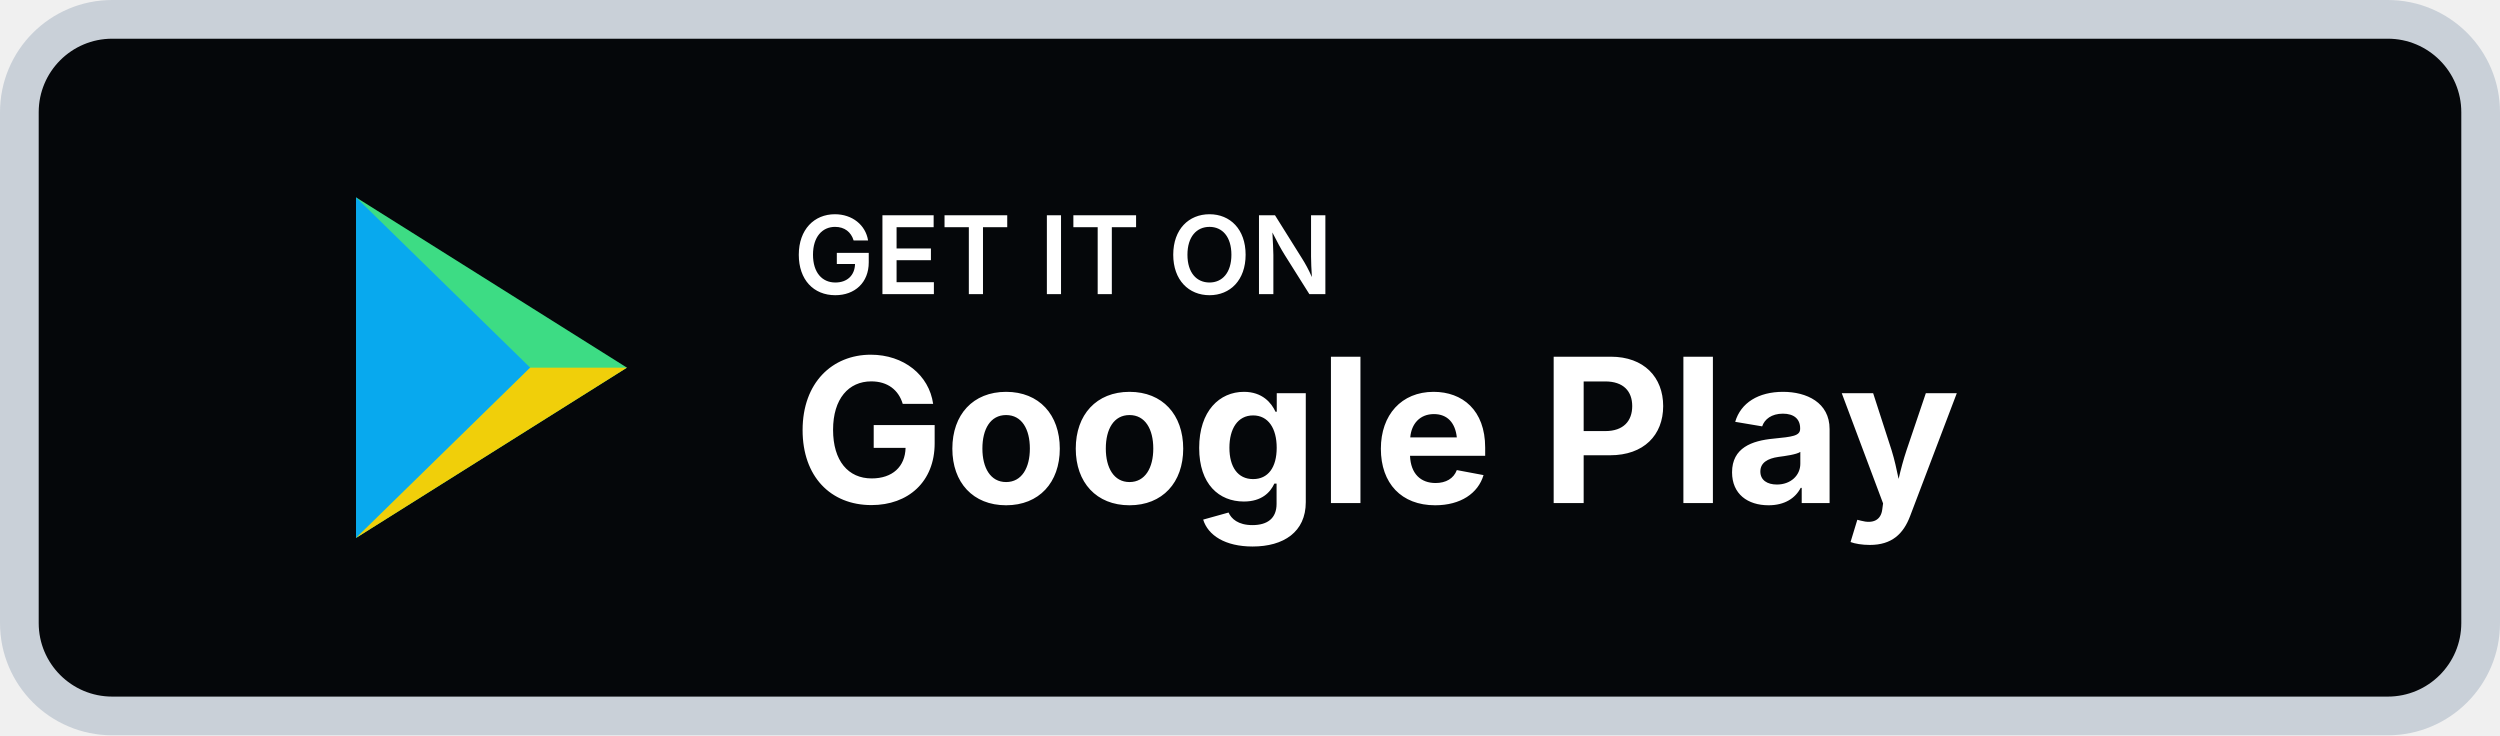
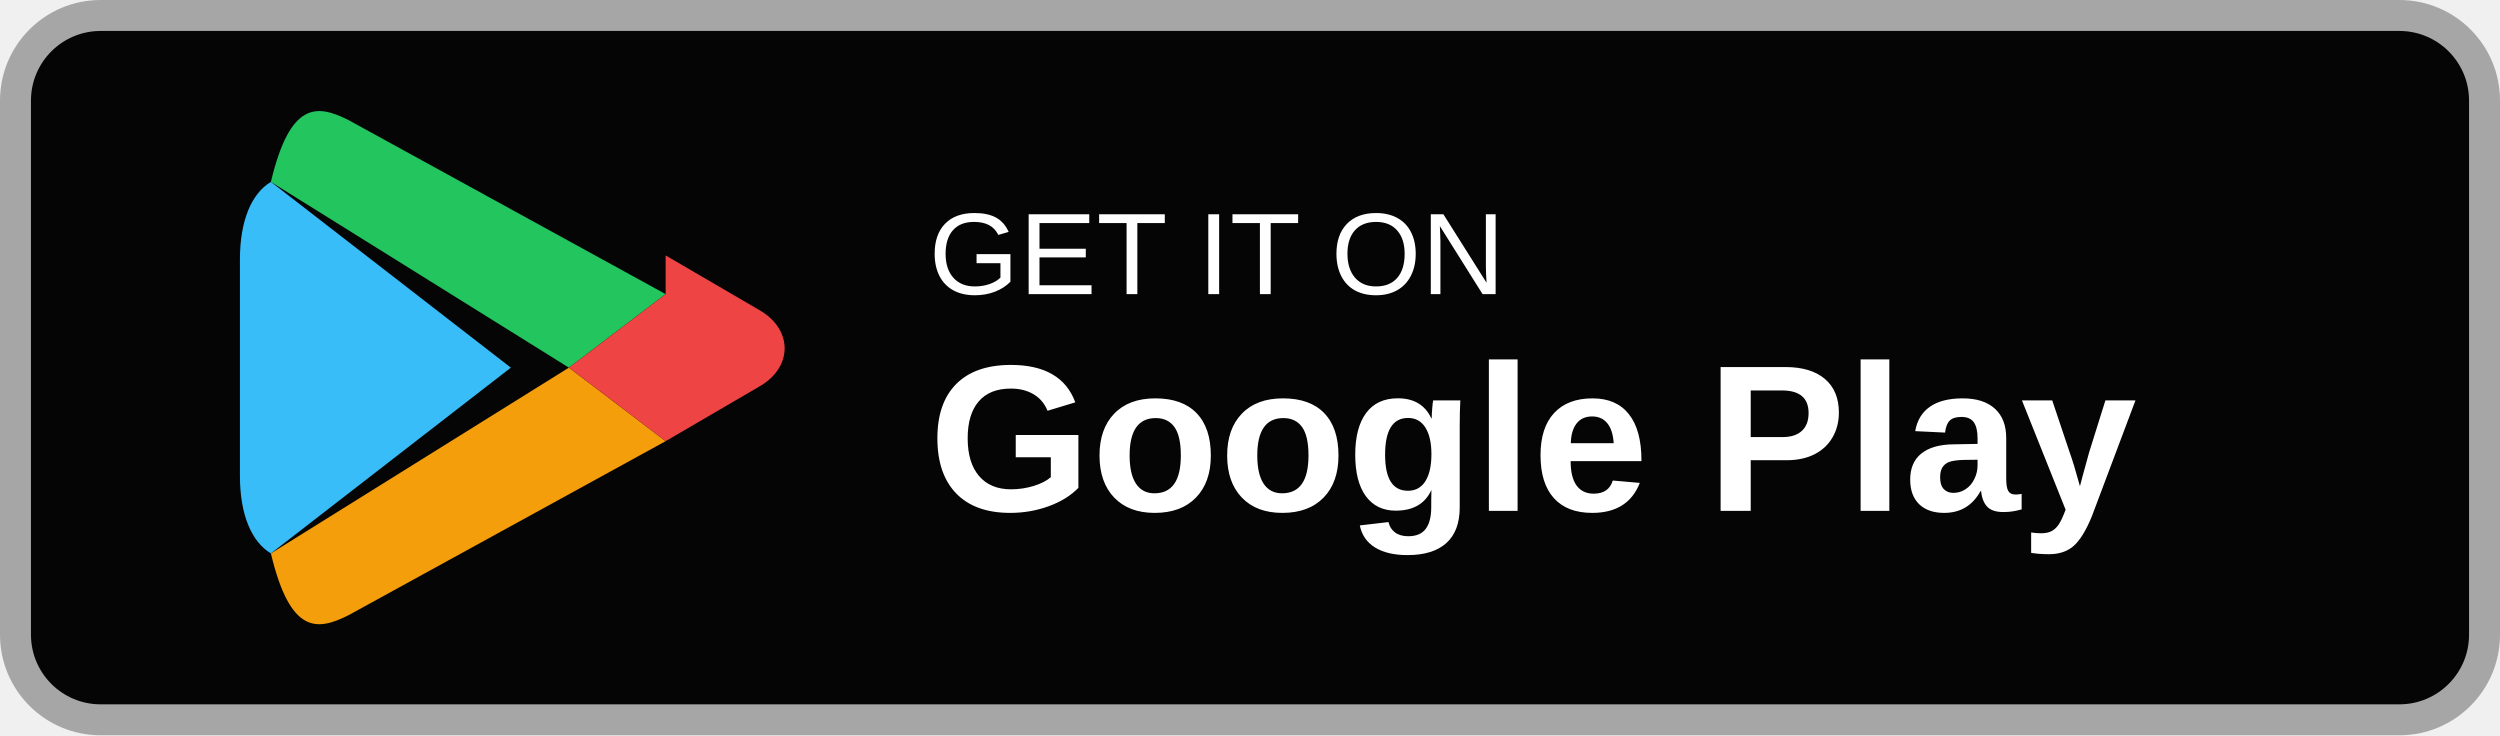
- <svg xmlns="http://www.w3.org/2000/svg" viewBox="0 0 646 190" role="img" aria-labelledby="title desc">
-   <rect x="5" y="5" width="636" height="180" rx="24" fill="#05070a" stroke="#c9d0d8" stroke-width="10" />
-   <path d="M92 51v88l70-44-70-44Z" fill="#3ddc84" />
-   <path d="M92 51l45 44-45 44V51Z" fill="#00a1ff" opacity="0.86" />
-   <path d="M137 95l25 0-70 44 45-44Z" fill="#ffce00" opacity="0.92" />
-   <text x="205" y="76" font-family="Inter, Segoe UI, Arial, sans-serif" font-size="28" font-weight="600" fill="#ffffff">GET IT ON</text>
-   <text x="205" y="130" font-family="Inter, Segoe UI, Arial, sans-serif" font-size="52" font-weight="700" fill="#ffffff">Google Play</text>
+ <svg xmlns="http://www.w3.org/2000/svg" viewBox="0 0 646 190" role="img" aria-labelledby="title">
+   <rect x="4" y="4" width="638" height="182" rx="22" fill="#050505" stroke="#a6a6a6" stroke-width="8" />
+   <path d="M70 47c-5 3-8 10-8 20v56c0 10 3 17 8 20l62-48-62-48Z" fill="#38bdf8" />
+   <path d="M70 47 147 95l25-19L90 31c-8-4-15-5-20 16Z" fill="#22c55e" />
+   <path d="M147 95 70 143c5 21 12 20 20 16l82-45-25-19Z" fill="#f59e0b" />
+   <path d="M172 76 147 95l25 19 24-14c9-5 9-15 0-20l-24-14Z" fill="#ef4444" />
+   <text x="240" y="76" fill="#ffffff" font-family="Arial, sans-serif" font-size="30" font-weight="500">GET IT ON</text>
+   <text x="240" y="132" fill="#ffffff" font-family="Arial, sans-serif" font-size="54" font-weight="700">Google Play</text>
</svg>
